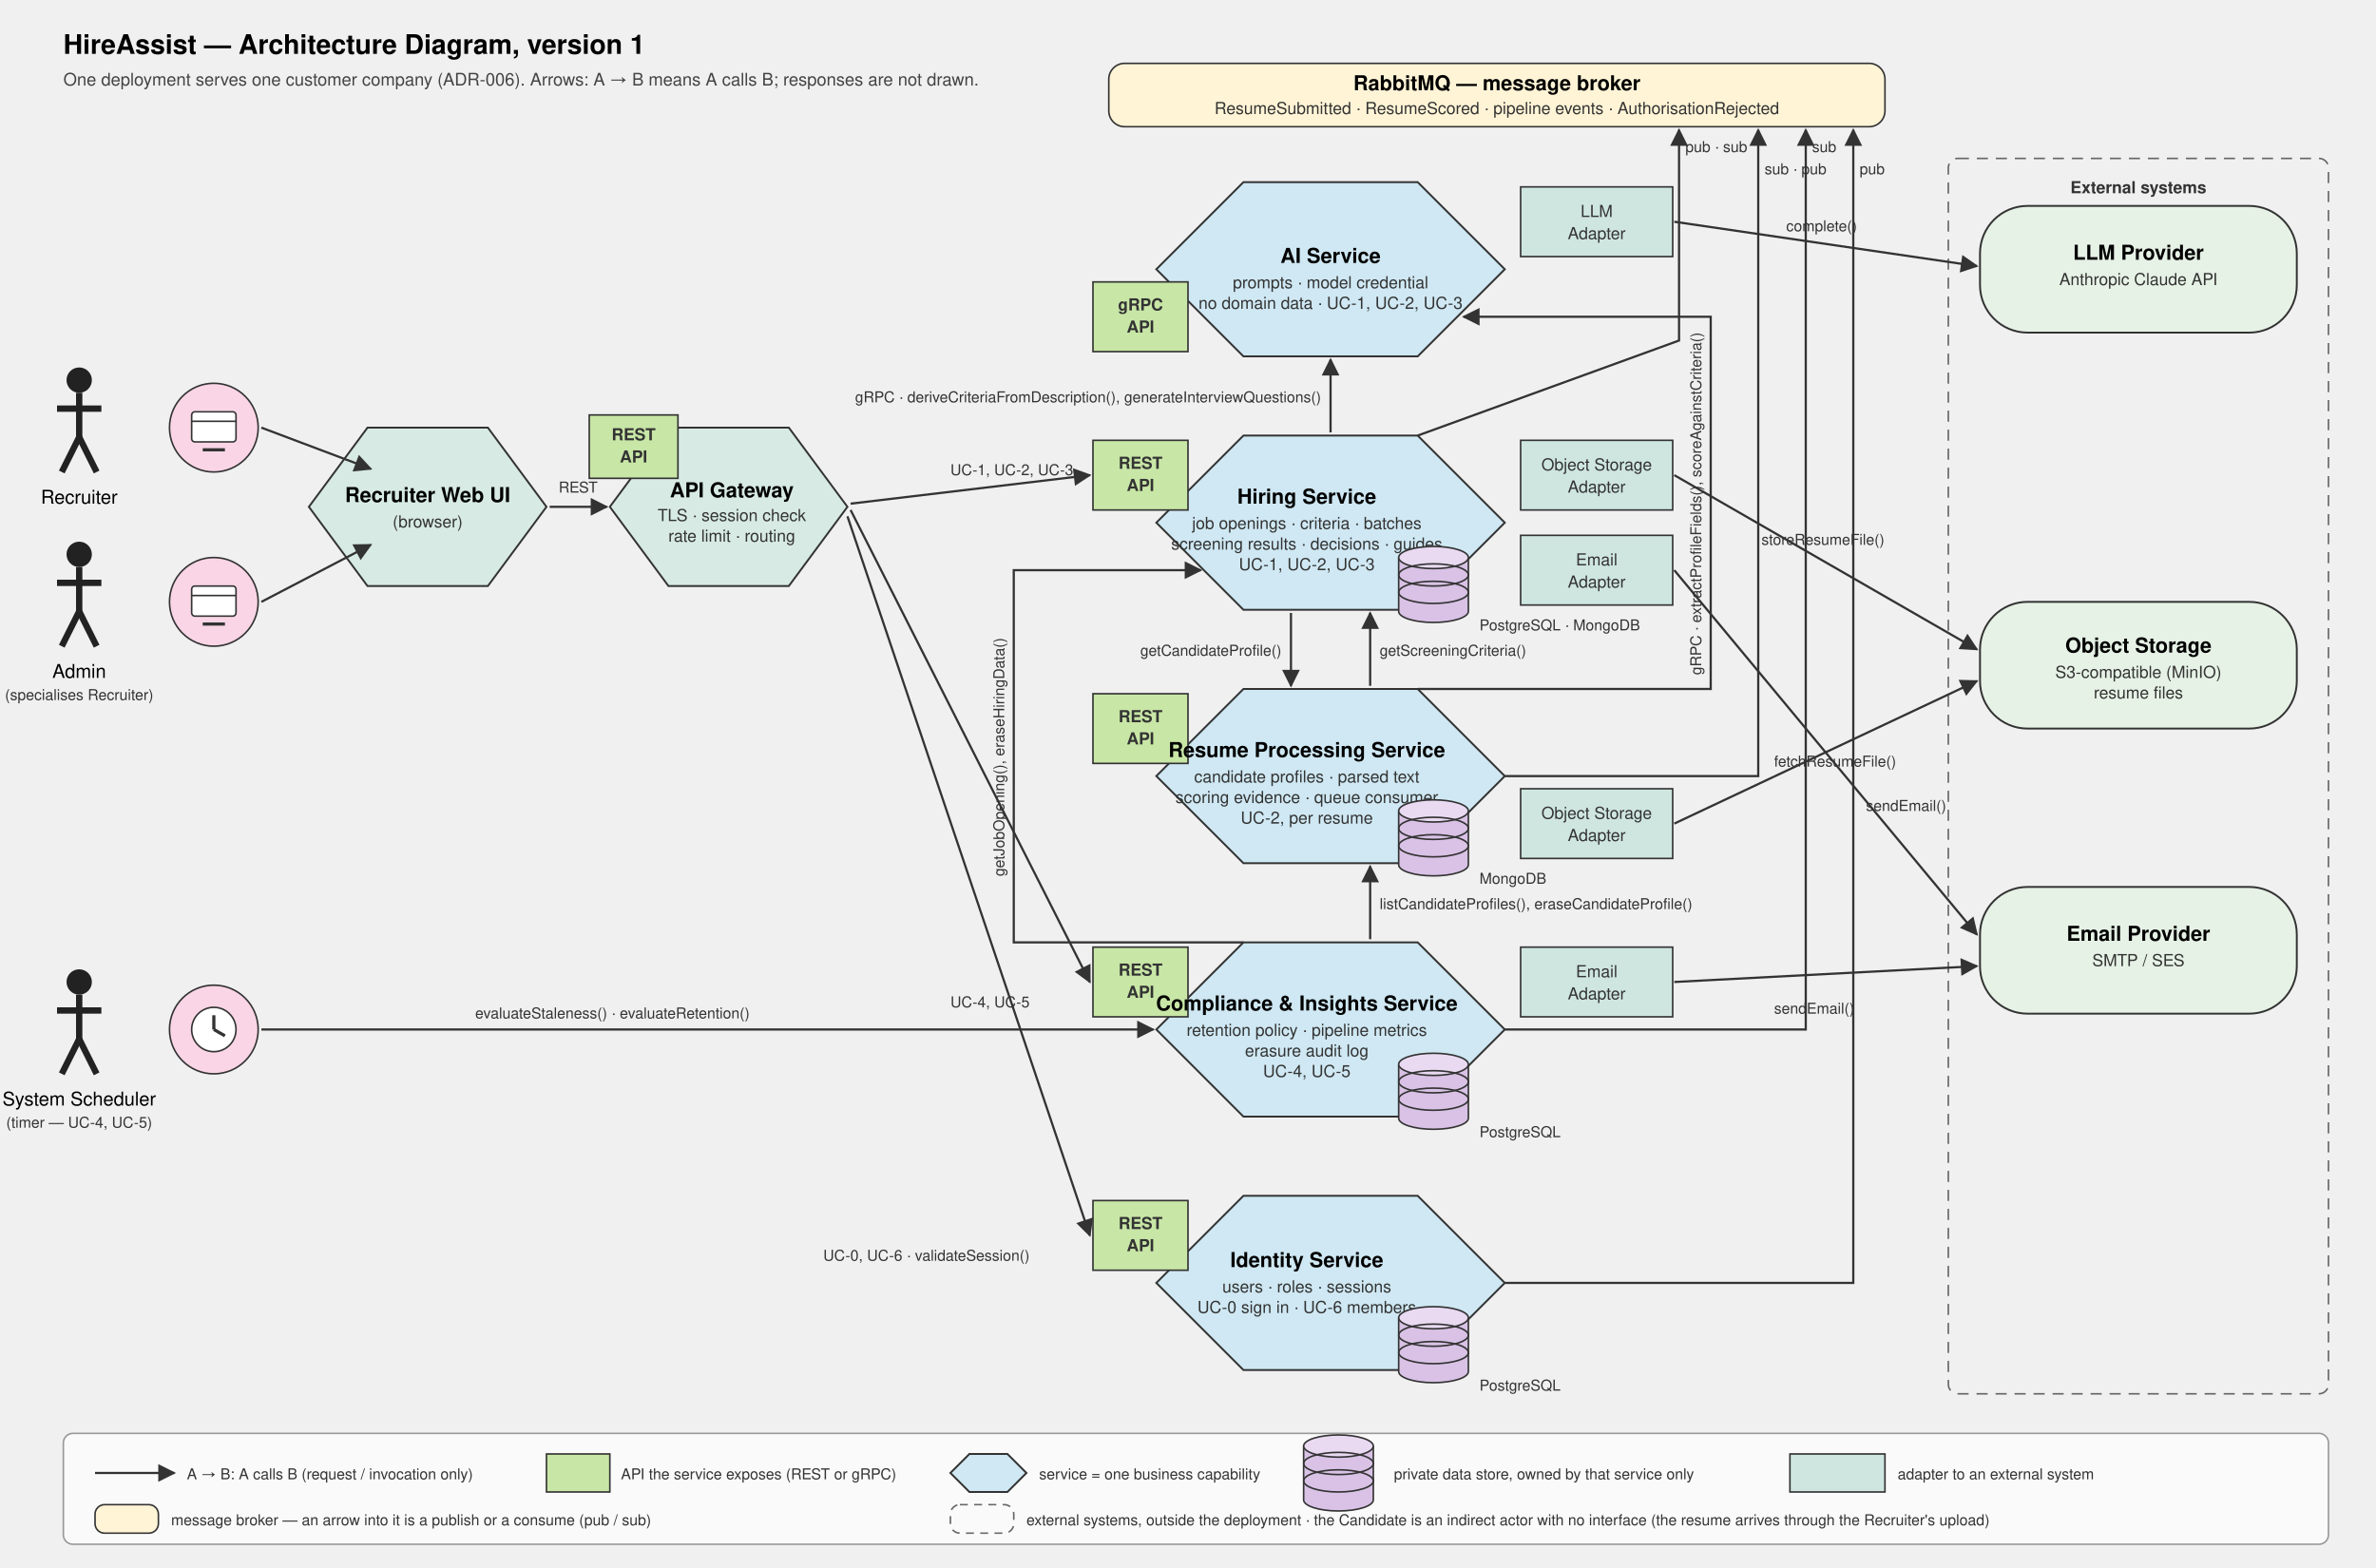
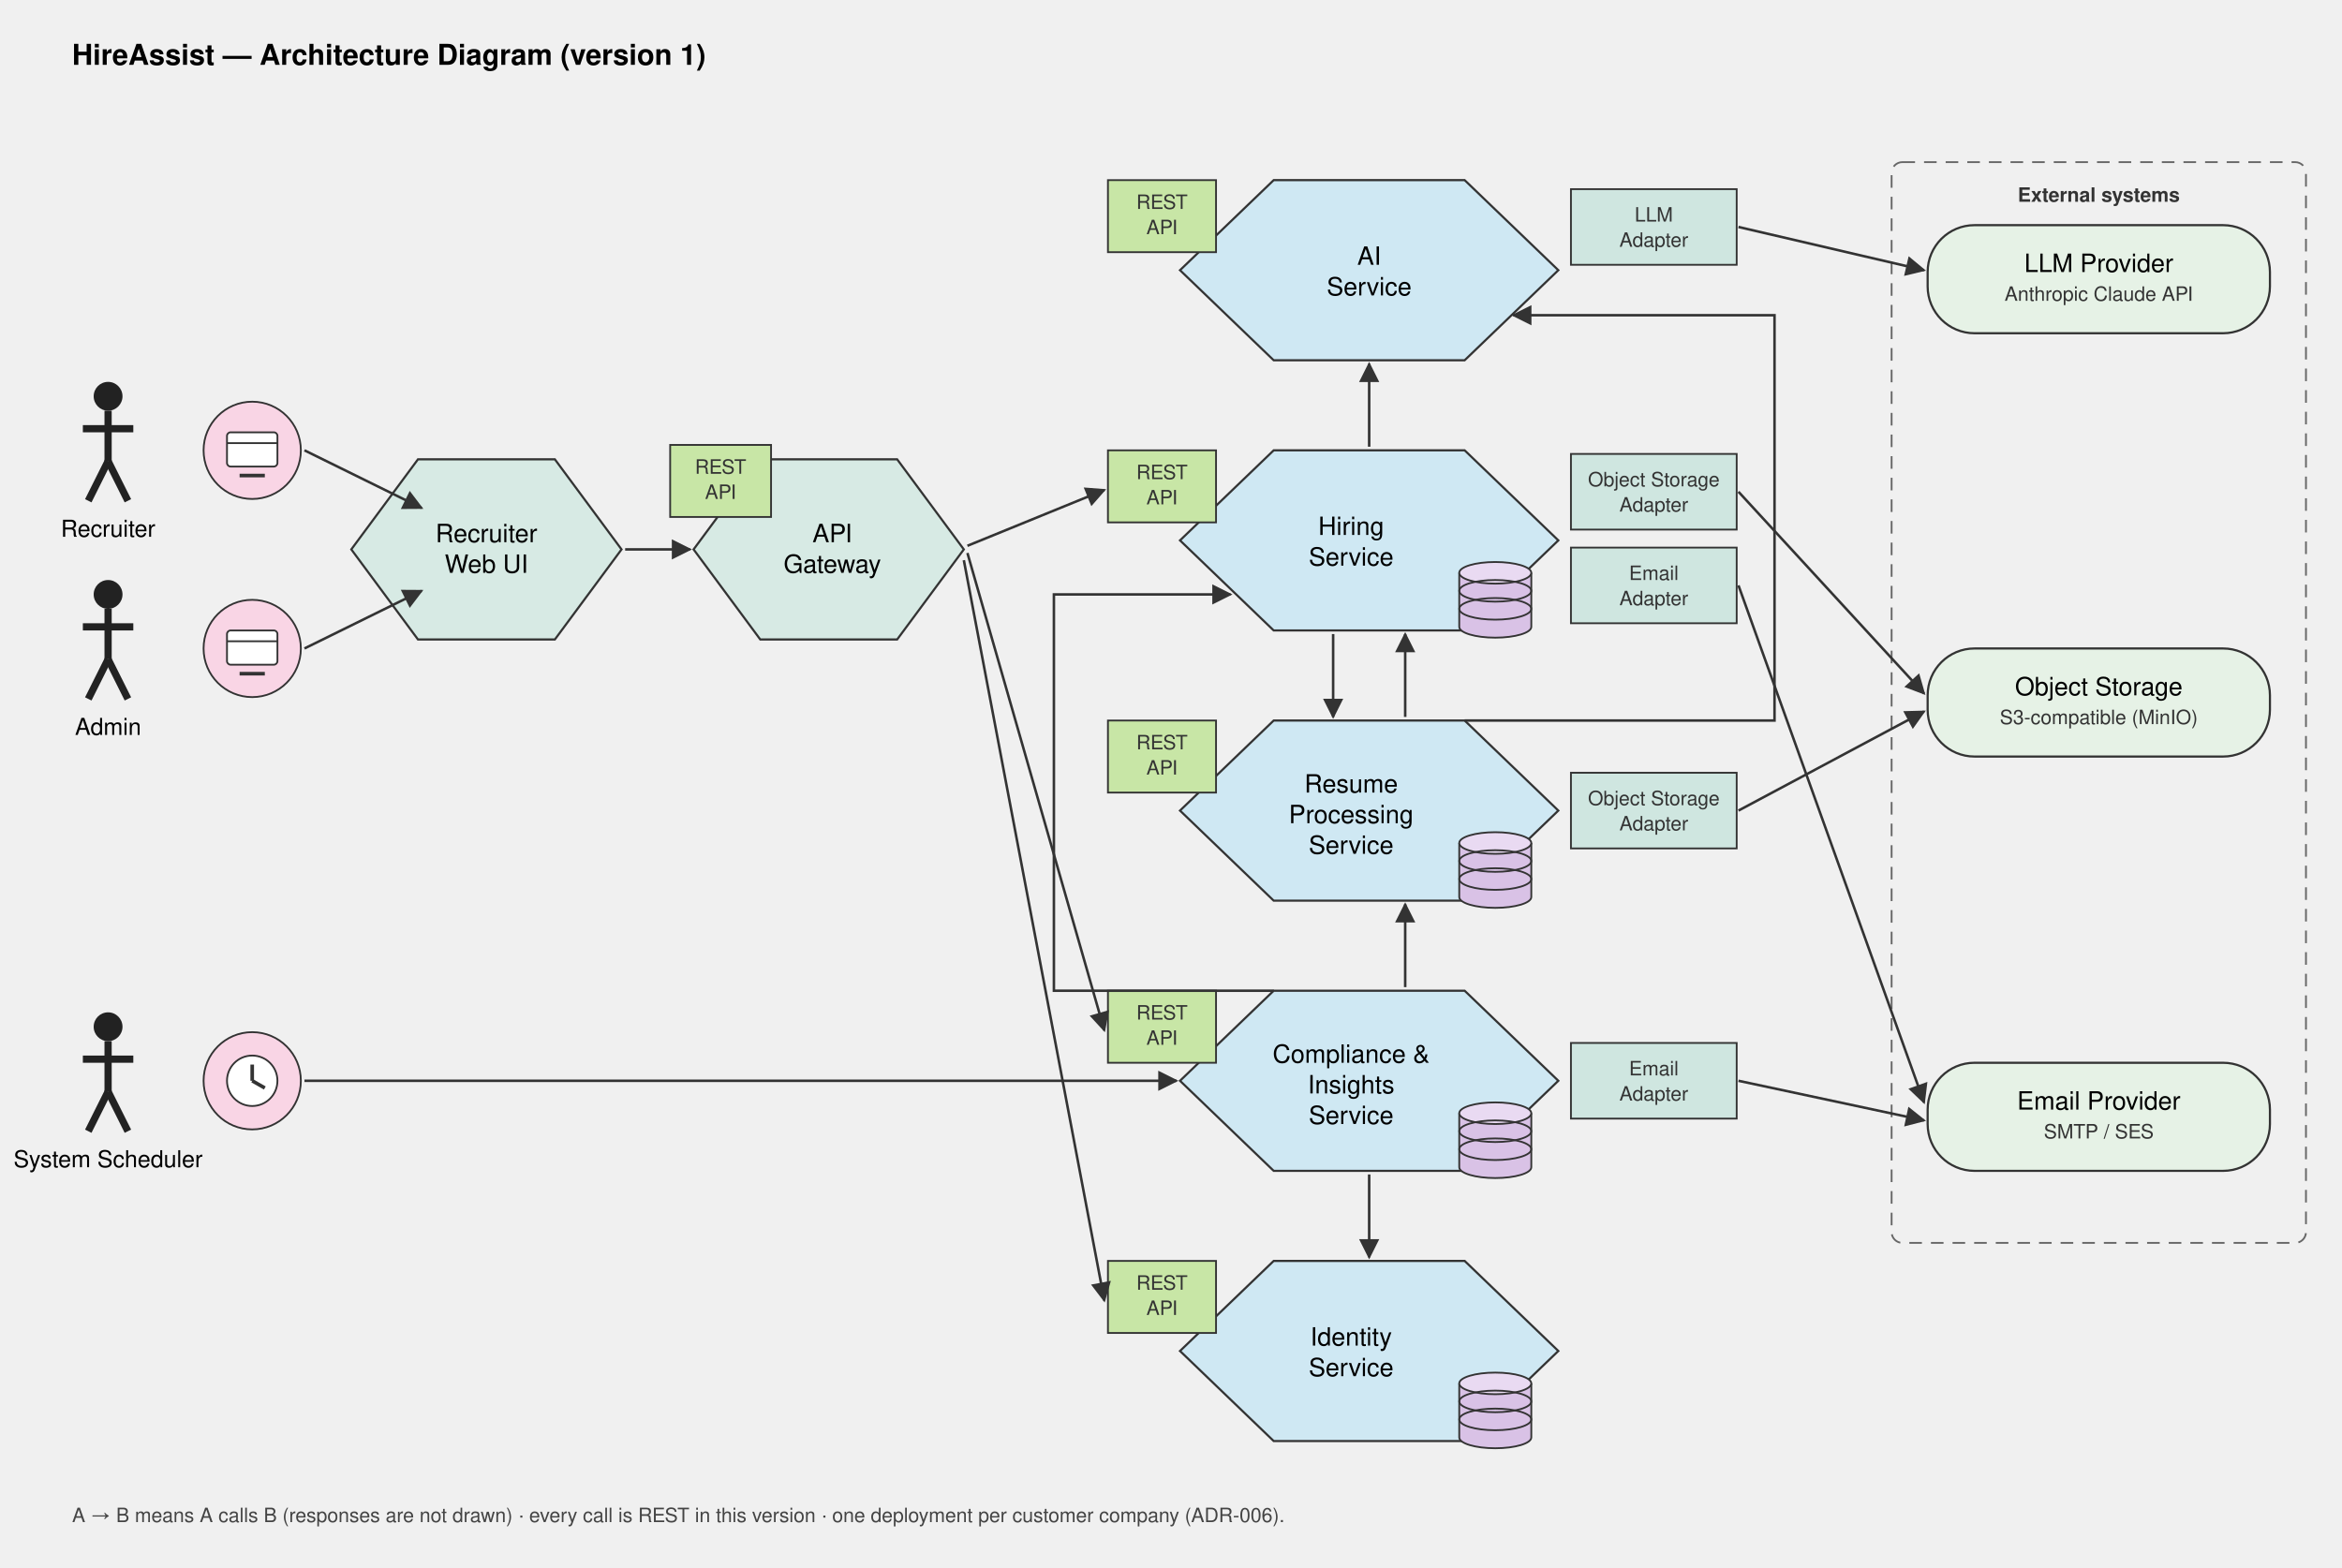
- <svg xmlns="http://www.w3.org/2000/svg" viewBox="0 0 1500 990" width="1500" height="990" font-family="Helvetica, Arial, sans-serif" font-size="12">
+ <svg xmlns="http://www.w3.org/2000/svg" viewBox="0 0 1300 870" width="1300" height="870" font-family="Helvetica, Arial, sans-serif" font-size="13">
  <defs>
    <marker id="arrow" viewBox="0 0 10 10" refX="9" refY="5" markerWidth="8" markerHeight="8" orient="auto-start-reverse">
      <path d="M 0 0 L 10 5 L 0 10 z" fill="#333" />
    </marker>
    <g id="person">
      <circle cx="0" cy="-30" r="8" fill="#222" />
      <line x1="0" y1="-22" x2="0" y2="6" stroke="#222" stroke-width="4" />
      <line x1="-14" y1="-12" x2="14" y2="-12" stroke="#222" stroke-width="4" />
      <line x1="0" y1="6" x2="-11" y2="28" stroke="#222" stroke-width="4" />
      <line x1="0" y1="6" x2="11" y2="28" stroke="#222" stroke-width="4" />
    </g>
    <g id="browser">
-       <circle cx="0" cy="0" r="28" fill="#F9D5E5" stroke="#333" />
+       <circle cx="0" cy="0" r="27" fill="#F9D5E5" stroke="#333" />
      <rect x="-14" y="-10" width="28" height="19" rx="2" fill="#FFF" stroke="#333" />
      <line x1="-14" y1="-4" x2="14" y2="-4" stroke="#333" />
      <line x1="-7" y1="14" x2="7" y2="14" stroke="#333" stroke-width="2" />
    </g>
    <g id="clock">
-       <circle cx="0" cy="0" r="28" fill="#F9D5E5" stroke="#333" />
+       <circle cx="0" cy="0" r="27" fill="#F9D5E5" stroke="#333" />
      <circle cx="0" cy="0" r="14" fill="#FFF" stroke="#333" />
      <line x1="0" y1="0" x2="0" y2="-9" stroke="#333" stroke-width="2" />
      <line x1="0" y1="0" x2="7" y2="4" stroke="#333" stroke-width="2" />
    </g>
    <g id="db">
-       <path d="M -22 0 v 34 a 22 7 0 0 0 44 0 v -34" fill="#D9C2E6" stroke="#333" />
-       <ellipse cx="0" cy="0" rx="22" ry="7" fill="#E9DAF2" stroke="#333" />
-       <ellipse cx="0" cy="11" rx="22" ry="7" fill="none" stroke="#333" />
-       <ellipse cx="0" cy="22" rx="22" ry="7" fill="none" stroke="#333" />
+       <path d="M -20 0 v 30 a 20 6 0 0 0 40 0 v -30" fill="#D9C2E6" stroke="#333" />
+       <ellipse cx="0" cy="0" rx="20" ry="6" fill="#E9DAF2" stroke="#333" />
+       <ellipse cx="0" cy="10" rx="20" ry="6" fill="none" stroke="#333" />
+       <ellipse cx="0" cy="20" rx="20" ry="6" fill="none" stroke="#333" />
    </g>
  </defs>
  <style>
    .hex { fill: #CFE8F3; stroke: #333; stroke-width: 1.2; }
    .hexEdge { fill: #D7EAE4; stroke: #333; stroke-width: 1.2; }
    .tab { fill: #C8E6A6; stroke: #333; }
    .adapter { fill: #CFE6E0; stroke: #333; }
    .ext { fill: #E6F2E6; stroke: #333; stroke-width: 1.2; }
    .call { fill: none; stroke: #333; stroke-width: 1.4; marker-end: url(#arrow); }
-     .name { font-weight: bold; font-size: 13px; text-anchor: middle; }
-     .sub { font-size: 10.5px; text-anchor: middle; fill: #333; }
-     .tiny { font-size: 9.5px; fill: #333; }
-     .lbl { font-size: 12px; text-anchor: middle; }
+     .name { font-size: 14px; text-anchor: middle; }
+     .small { font-size: 11px; text-anchor: middle; fill: #333; }
+     .lbl { font-size: 13px; text-anchor: middle; }
  </style>
-   <text x="40" y="34" font-size="17" font-weight="bold">HireAssist — Architecture Diagram, version 1</text>
-   <text x="40" y="54" font-size="11" fill="#444">One deployment serves one customer company (ADR-006). Arrows: A → B means A calls B; responses are not drawn.</text>
-   <rect x="700" y="40" width="490" height="40" rx="10" fill="#FFF4D6" stroke="#333" />
-   <text x="945" y="57" class="name">RabbitMQ — message broker</text>
-   <text x="945" y="72" class="sub">ResumeSubmitted · ResumeScored · pipeline events · AuthorisationRejected</text>
-   <use href="#person" x="50" y="270" />
-   <text x="50" y="318" class="lbl">Recruiter</text>
-   <use href="#browser" x="135" y="270" />
-   <use href="#person" x="50" y="380" />
-   <text x="50" y="428" class="lbl">Admin</text>
-   <text x="50" y="442" class="tiny" text-anchor="middle">(specialises Recruiter)</text>
-   <use href="#browser" x="135" y="380" />
-   <use href="#person" x="50" y="650" />
-   <text x="50" y="698" class="lbl">System Scheduler</text>
-   <text x="50" y="712" class="tiny" text-anchor="middle">(timer — UC-4, UC-5)</text>
-   <use href="#clock" x="135" y="650" />
-   <polygon class="hexEdge" points="195,320 232,270 308,270 345,320 308,370 232,370" />
-   <text x="270" y="317" class="name">Recruiter Web UI</text>
-   <text x="270" y="333" class="sub">(browser)</text>
-   <polygon class="hexEdge" points="385,320 422,270 498,270 535,320 498,370 422,370" />
-   <rect x="372" y="262" width="56" height="40" class="tab" />
-   <text x="400" y="278" class="sub" font-weight="bold">REST</text>
-   <text x="400" y="292" class="sub" font-weight="bold">API</text>
-   <text x="462" y="314" class="name">API Gateway</text>
-   <text x="462" y="329" class="sub">TLS · session check</text>
-   <text x="462" y="342" class="sub">rate limit · routing</text>
-   <polygon class="hex" points="730,170 785,115 895,115 950,170 895,225 785,225" />
-   <rect x="690" y="178" width="60" height="44" class="tab" />
-   <text x="720" y="196" class="sub" font-weight="bold">gRPC</text>
-   <text x="720" y="210" class="sub" font-weight="bold">API</text>
-   <text x="840" y="166" class="name">AI Service</text>
-   <text x="840" y="182" class="sub">prompts · model credential</text>
-   <text x="840" y="195" class="sub">no domain data · UC-1, UC-2, UC-3</text>
-   <rect x="960" y="118" width="96" height="44" class="adapter" />
-   <text x="1008" y="137" class="sub">LLM</text>
-   <text x="1008" y="151" class="sub">Adapter</text>
-   <polygon class="hex" points="730,330 785,275 895,275 950,330 895,385 785,385" />
-   <rect x="690" y="278" width="60" height="44" class="tab" />
-   <text x="720" y="296" class="sub" font-weight="bold">REST</text>
-   <text x="720" y="310" class="sub" font-weight="bold">API</text>
-   <text x="825" y="318" class="name">Hiring Service</text>
-   <text x="825" y="334" class="sub">job openings · criteria · batches</text>
-   <text x="825" y="347" class="sub">screening results · decisions · guides</text>
-   <text x="825" y="360" class="sub">UC-1, UC-2, UC-3</text>
-   <use href="#db" x="905" y="352" />
-   <text x="934" y="398" class="tiny">PostgreSQL · MongoDB</text>
-   <rect x="960" y="278" width="96" height="44" class="adapter" />
-   <text x="1008" y="297" class="sub">Object Storage</text>
-   <text x="1008" y="311" class="sub">Adapter</text>
-   <rect x="960" y="338" width="96" height="44" class="adapter" />
-   <text x="1008" y="357" class="sub">Email</text>
-   <text x="1008" y="371" class="sub">Adapter</text>
-   <polygon class="hex" points="730,490 785,435 895,435 950,490 895,545 785,545" />
-   <rect x="690" y="438" width="60" height="44" class="tab" />
-   <text x="720" y="456" class="sub" font-weight="bold">REST</text>
-   <text x="720" y="470" class="sub" font-weight="bold">API</text>
-   <text x="825" y="478" class="name">Resume Processing Service</text>
-   <text x="825" y="494" class="sub">candidate profiles · parsed text</text>
-   <text x="825" y="507" class="sub">scoring evidence · queue consumer</text>
-   <text x="825" y="520" class="sub">UC-2, per resume</text>
-   <use href="#db" x="905" y="512" />
-   <text x="934" y="558" class="tiny">MongoDB</text>
-   <rect x="960" y="498" width="96" height="44" class="adapter" />
-   <text x="1008" y="517" class="sub">Object Storage</text>
-   <text x="1008" y="531" class="sub">Adapter</text>
-   <polygon class="hex" points="730,650 785,595 895,595 950,650 895,705 785,705" />
-   <rect x="690" y="598" width="60" height="44" class="tab" />
-   <text x="720" y="616" class="sub" font-weight="bold">REST</text>
-   <text x="720" y="630" class="sub" font-weight="bold">API</text>
-   <text x="825" y="638" class="name">Compliance &amp; Insights Service</text>
-   <text x="825" y="654" class="sub">retention policy · pipeline metrics</text>
-   <text x="825" y="667" class="sub">erasure audit log</text>
-   <text x="825" y="680" class="sub">UC-4, UC-5</text>
-   <use href="#db" x="905" y="672" />
-   <text x="934" y="718" class="tiny">PostgreSQL</text>
-   <rect x="960" y="598" width="96" height="44" class="adapter" />
-   <text x="1008" y="617" class="sub">Email</text>
-   <text x="1008" y="631" class="sub">Adapter</text>
-   <polygon class="hex" points="730,810 785,755 895,755 950,810 895,865 785,865" />
-   <rect x="690" y="758" width="60" height="44" class="tab" />
-   <text x="720" y="776" class="sub" font-weight="bold">REST</text>
-   <text x="720" y="790" class="sub" font-weight="bold">API</text>
-   <text x="825" y="800" class="name">Identity Service</text>
-   <text x="825" y="816" class="sub">users · roles · sessions</text>
-   <text x="825" y="829" class="sub">UC-0 sign in · UC-6 members</text>
-   <use href="#db" x="905" y="832" />
-   <text x="934" y="878" class="tiny">PostgreSQL</text>
-   <rect x="1230" y="100" width="240" height="780" rx="6" fill="none" stroke="#666" stroke-dasharray="7,5" />
-   <text x="1350" y="122" class="sub" font-weight="bold" font-size="12">External systems</text>
-   <rect x="1250" y="130" width="200" height="80" rx="30" class="ext" />
-   <text x="1350" y="164" class="name">LLM Provider</text>
-   <text x="1350" y="180" class="sub">Anthropic Claude API</text>
-   <rect x="1250" y="380" width="200" height="80" rx="30" class="ext" />
-   <text x="1350" y="412" class="name">Object Storage</text>
-   <text x="1350" y="428" class="sub">S3-compatible (MinIO)</text>
-   <text x="1350" y="441" class="sub">resume files</text>
-   <rect x="1250" y="560" width="200" height="80" rx="30" class="ext" />
-   <text x="1350" y="594" class="name">Email Provider</text>
-   <text x="1350" y="610" class="sub">SMTP / SES</text>
-   <line class="call" x1="165" y1="270" x2="234" y2="296" />
-   <line class="call" x1="165" y1="380" x2="234" y2="344" />
-   <line class="call" x1="347" y1="320" x2="383" y2="320" />
-   <text x="365" y="311" class="tiny" text-anchor="middle">REST</text>
-   <line class="call" x1="537" y1="318" x2="688" y2="300" />
-   <text x="600" y="300" class="tiny">UC-1, UC-2, UC-3</text>
-   <line class="call" x1="537" y1="322" x2="688" y2="620" />
-   <text x="650" y="636" class="tiny" text-anchor="end">UC-4, UC-5</text>
-   <line class="call" x1="535" y1="326" x2="688" y2="780" />
-   <text x="650" y="796" class="tiny" text-anchor="end">UC-0, UC-6 · validateSession()</text>
-   <line class="call" x1="165" y1="650" x2="728" y2="650" />
-   <text x="300" y="643" class="tiny">evaluateStaleness() · evaluateRetention()</text>
-   <line class="call" x1="840" y1="273" x2="840" y2="227" />
-   <text x="834" y="254" class="tiny" text-anchor="end">gRPC · deriveCriteriaFromDescription(), generateInterviewQuestions()</text>
-   <line class="call" x1="815" y1="387" x2="815" y2="433" />
-   <text x="809" y="414" class="tiny" text-anchor="end">getCandidateProfile()</text>
-   <line class="call" x1="865" y1="433" x2="865" y2="387" />
-   <text x="871" y="414" class="tiny">getScreeningCriteria()</text>
-   <polyline class="call" points="895,435 1080,435 1080,200 924,200" />
-   <text x="1074" y="318" class="tiny" text-anchor="middle" transform="rotate(-90 1074 318)">gRPC · extractProfileFields(), scoreAgainstCriteria()</text>
-   <line class="call" x1="865" y1="593" x2="865" y2="547" />
-   <text x="871" y="574" class="tiny">listCandidateProfiles(), eraseCandidateProfile()</text>
-   <polyline class="call" points="785,595 640,595 640,360 758,360" />
-   <text x="634" y="478" class="tiny" text-anchor="middle" transform="rotate(-90 634 478)">getJobOpening(), eraseHiringData()</text>
-   <polyline class="call" points="895,275 1060,215 1060,82" />
-   <text x="1064" y="96" class="tiny">pub · sub</text>
-   <polyline class="call" points="950,490 1110,490 1110,82" />
-   <text x="1114" y="110" class="tiny">sub · pub</text>
-   <polyline class="call" points="950,650 1140,650 1140,82" />
-   <text x="1144" y="96" class="tiny">sub</text>
-   <polyline class="call" points="950,810 1170,810 1170,82" />
-   <text x="1174" y="110" class="tiny">pub</text>
-   <line class="call" x1="1057" y1="140" x2="1248" y2="168" />
-   <text x="1150" y="146" class="tiny" text-anchor="middle">complete()</text>
-   <line class="call" x1="1057" y1="300" x2="1248" y2="410" />
-   <text x="1112" y="344" class="tiny">storeResumeFile()</text>
-   <line class="call" x1="1057" y1="360" x2="1248" y2="590" />
-   <text x="1178" y="512" class="tiny">sendEmail()</text>
-   <line class="call" x1="1057" y1="520" x2="1248" y2="430" />
-   <text x="1120" y="484" class="tiny">fetchResumeFile()</text>
-   <line class="call" x1="1057" y1="620" x2="1248" y2="610" />
-   <text x="1120" y="640" class="tiny">sendEmail()</text>
-   <rect x="40" y="905" width="1430" height="70" rx="6" fill="#FAFAFA" stroke="#999" />
-   <line class="call" x1="60" y1="930" x2="110" y2="930" />
-   <text x="118" y="934" class="tiny">A → B: A calls B (request / invocation only)</text>
-   <rect x="345" y="918" width="40" height="24" class="tab" />
-   <text x="392" y="934" class="tiny">API the service exposes (REST or gRPC)</text>
-   <polygon class="hex" points="600,930 612,918 636,918 648,930 636,942 612,942" />
-   <text x="656" y="934" class="tiny">service = one business capability</text>
-   <use href="#db" x="845" y="913" />
-   <text x="880" y="934" class="tiny">private data store, owned by that service only</text>
-   <rect x="1130" y="918" width="60" height="24" class="adapter" />
-   <text x="1198" y="934" class="tiny">adapter to an external system</text>
-   <rect x="60" y="950" width="40" height="18" rx="6" fill="#FFF4D6" stroke="#333" />
-   <text x="108" y="963" class="tiny">message broker — an arrow into it is a publish or a consume (pub / sub)</text>
-   <rect x="600" y="950" width="40" height="18" rx="6" fill="none" stroke="#666" stroke-dasharray="5,4" />
-   <text x="648" y="963" class="tiny">external systems, outside the deployment · the Candidate is an indirect actor with no interface (the resume arrives through the Recruiter's upload)</text>
+   <text x="40" y="36" font-size="16" font-weight="bold">HireAssist — Architecture Diagram (version 1)</text>
+   <use href="#person" x="60" y="250" />
+   <text x="60" y="298" class="lbl">Recruiter</text>
+   <use href="#browser" x="140" y="250" />
+   <use href="#person" x="60" y="360" />
+   <text x="60" y="408" class="lbl">Admin</text>
+   <use href="#browser" x="140" y="360" />
+   <use href="#person" x="60" y="600" />
+   <text x="60" y="648" class="lbl">System Scheduler</text>
+   <use href="#clock" x="140" y="600" />
+   <polygon class="hexEdge" points="195,305 232,255 308,255 345,305 308,355 232,355" />
+   <text x="270" y="301" class="name">Recruiter</text>
+   <text x="270" y="318" class="name">Web UI</text>
+   <polygon class="hexEdge" points="385,305 422,255 498,255 535,305 498,355 422,355" />
+   <rect x="372" y="247" width="56" height="40" class="tab" />
+   <text x="400" y="263" class="small">REST</text>
+   <text x="400" y="277" class="small">API</text>
+   <text x="462" y="301" class="name">API</text>
+   <text x="462" y="318" class="name">Gateway</text>
+   <polygon class="hex" points="655,150 707,100 813,100 865,150 813,200 707,200" />
+   <rect x="615" y="100" width="60" height="40" class="tab" />
+   <text x="645" y="116" class="small">REST</text>
+   <text x="645" y="130" class="small">API</text>
+   <text x="760" y="147" class="name">AI</text>
+   <text x="760" y="164" class="name">Service</text>
+   <rect x="872" y="105" width="92" height="42" class="adapter" />
+   <text x="918" y="123" class="small">LLM</text>
+   <text x="918" y="137" class="small">Adapter</text>
+   <polygon class="hex" points="655,300 707,250 813,250 865,300 813,350 707,350" />
+   <rect x="615" y="250" width="60" height="40" class="tab" />
+   <text x="645" y="266" class="small">REST</text>
+   <text x="645" y="280" class="small">API</text>
+   <text x="750" y="297" class="name">Hiring</text>
+   <text x="750" y="314" class="name">Service</text>
+   <use href="#db" x="830" y="318" />
+   <rect x="872" y="252" width="92" height="42" class="adapter" />
+   <text x="918" y="270" class="small">Object Storage</text>
+   <text x="918" y="284" class="small">Adapter</text>
+   <rect x="872" y="304" width="92" height="42" class="adapter" />
+   <text x="918" y="322" class="small">Email</text>
+   <text x="918" y="336" class="small">Adapter</text>
+   <polygon class="hex" points="655,450 707,400 813,400 865,450 813,500 707,500" />
+   <rect x="615" y="400" width="60" height="40" class="tab" />
+   <text x="645" y="416" class="small">REST</text>
+   <text x="645" y="430" class="small">API</text>
+   <text x="750" y="440" class="name">Resume</text>
+   <text x="750" y="457" class="name">Processing</text>
+   <text x="750" y="474" class="name">Service</text>
+   <use href="#db" x="830" y="468" />
+   <rect x="872" y="429" width="92" height="42" class="adapter" />
+   <text x="918" y="447" class="small">Object Storage</text>
+   <text x="918" y="461" class="small">Adapter</text>
+   <polygon class="hex" points="655,600 707,550 813,550 865,600 813,650 707,650" />
+   <rect x="615" y="550" width="60" height="40" class="tab" />
+   <text x="645" y="566" class="small">REST</text>
+   <text x="645" y="580" class="small">API</text>
+   <text x="750" y="590" class="name">Compliance &amp;</text>
+   <text x="750" y="607" class="name">Insights</text>
+   <text x="750" y="624" class="name">Service</text>
+   <use href="#db" x="830" y="618" />
+   <rect x="872" y="579" width="92" height="42" class="adapter" />
+   <text x="918" y="597" class="small">Email</text>
+   <text x="918" y="611" class="small">Adapter</text>
+   <polygon class="hex" points="655,750 707,700 813,700 865,750 813,800 707,800" />
+   <rect x="615" y="700" width="60" height="40" class="tab" />
+   <text x="645" y="716" class="small">REST</text>
+   <text x="645" y="730" class="small">API</text>
+   <text x="750" y="747" class="name">Identity</text>
+   <text x="750" y="764" class="name">Service</text>
+   <use href="#db" x="830" y="768" />
+   <rect x="1050" y="90" width="230" height="600" rx="6" fill="none" stroke="#666" stroke-dasharray="7,5" />
+   <text x="1165" y="112" class="small" font-weight="bold">External systems</text>
+   <rect x="1070" y="125" width="190" height="60" rx="26" class="ext" />
+   <text x="1165" y="151" class="name">LLM Provider</text>
+   <text x="1165" y="167" class="small">Anthropic Claude API</text>
+   <rect x="1070" y="360" width="190" height="60" rx="26" class="ext" />
+   <text x="1165" y="386" class="name">Object Storage</text>
+   <text x="1165" y="402" class="small">S3-compatible (MinIO)</text>
+   <rect x="1070" y="590" width="190" height="60" rx="26" class="ext" />
+   <text x="1165" y="616" class="name">Email Provider</text>
+   <text x="1165" y="632" class="small">SMTP / SES</text>
+   <line class="call" x1="169" y1="250" x2="234" y2="282" />
+   <line class="call" x1="169" y1="360" x2="234" y2="328" />
+   <line class="call" x1="347" y1="305" x2="383" y2="305" />
+   <line class="call" x1="537" y1="303" x2="613" y2="272" />
+   <line class="call" x1="537" y1="307" x2="613" y2="572" />
+   <line class="call" x1="535" y1="311" x2="613" y2="722" />
+   <line class="call" x1="169" y1="600" x2="653" y2="600" />
+   <line class="call" x1="760" y1="248" x2="760" y2="202" />
+   <line class="call" x1="740" y1="352" x2="740" y2="398" />
+   <line class="call" x1="780" y1="398" x2="780" y2="352" />
+   <polyline class="call" points="813,400 985,400 985,175 840,175" />
+   <line class="call" x1="780" y1="548" x2="780" y2="502" />
+   <polyline class="call" points="707,550 585,550 585,330 683,330" />
+   <line class="call" x1="760" y1="652" x2="760" y2="698" />
+   <line class="call" x1="965" y1="126" x2="1068" y2="150" />
+   <line class="call" x1="965" y1="273" x2="1068" y2="385" />
+   <line class="call" x1="965" y1="325" x2="1068" y2="612" />
+   <line class="call" x1="965" y1="450" x2="1068" y2="395" />
+   <line class="call" x1="965" y1="600" x2="1068" y2="622" />
+   <text x="40" y="845" font-size="11" fill="#444">A → B means A calls B (responses are not drawn) · every call is REST in this version · one deployment per customer company (ADR-006).</text>
</svg>
